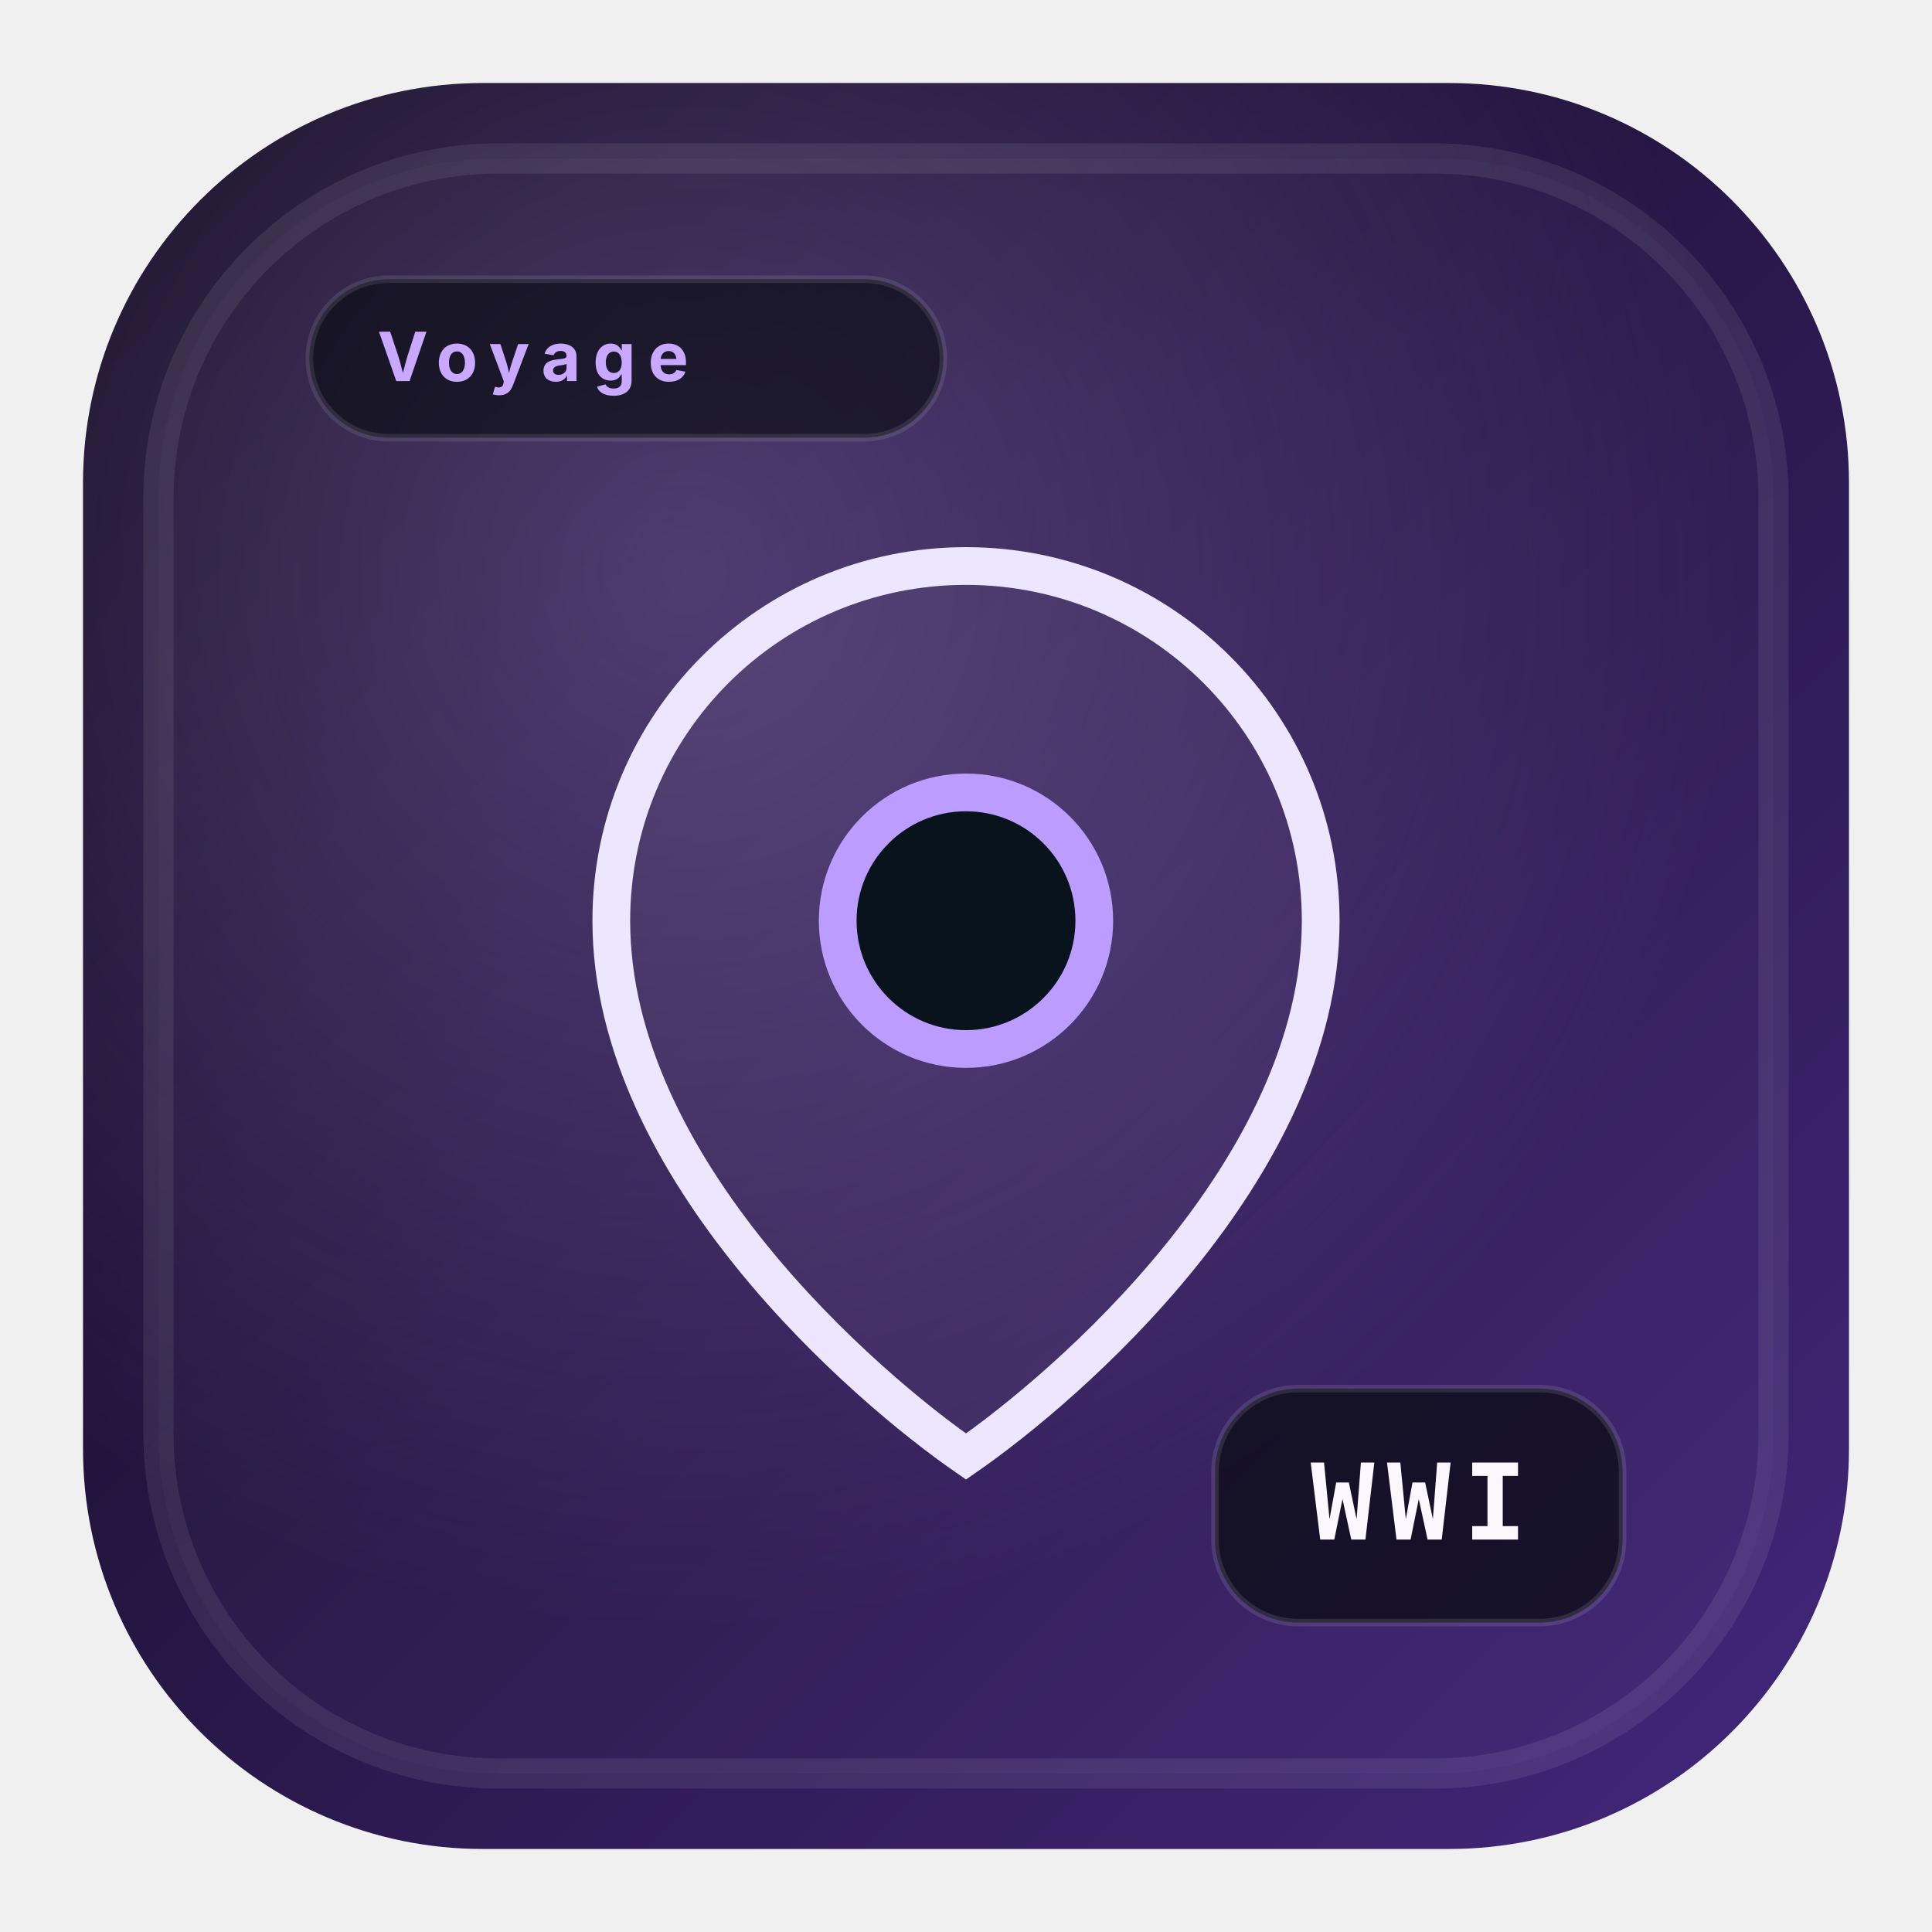
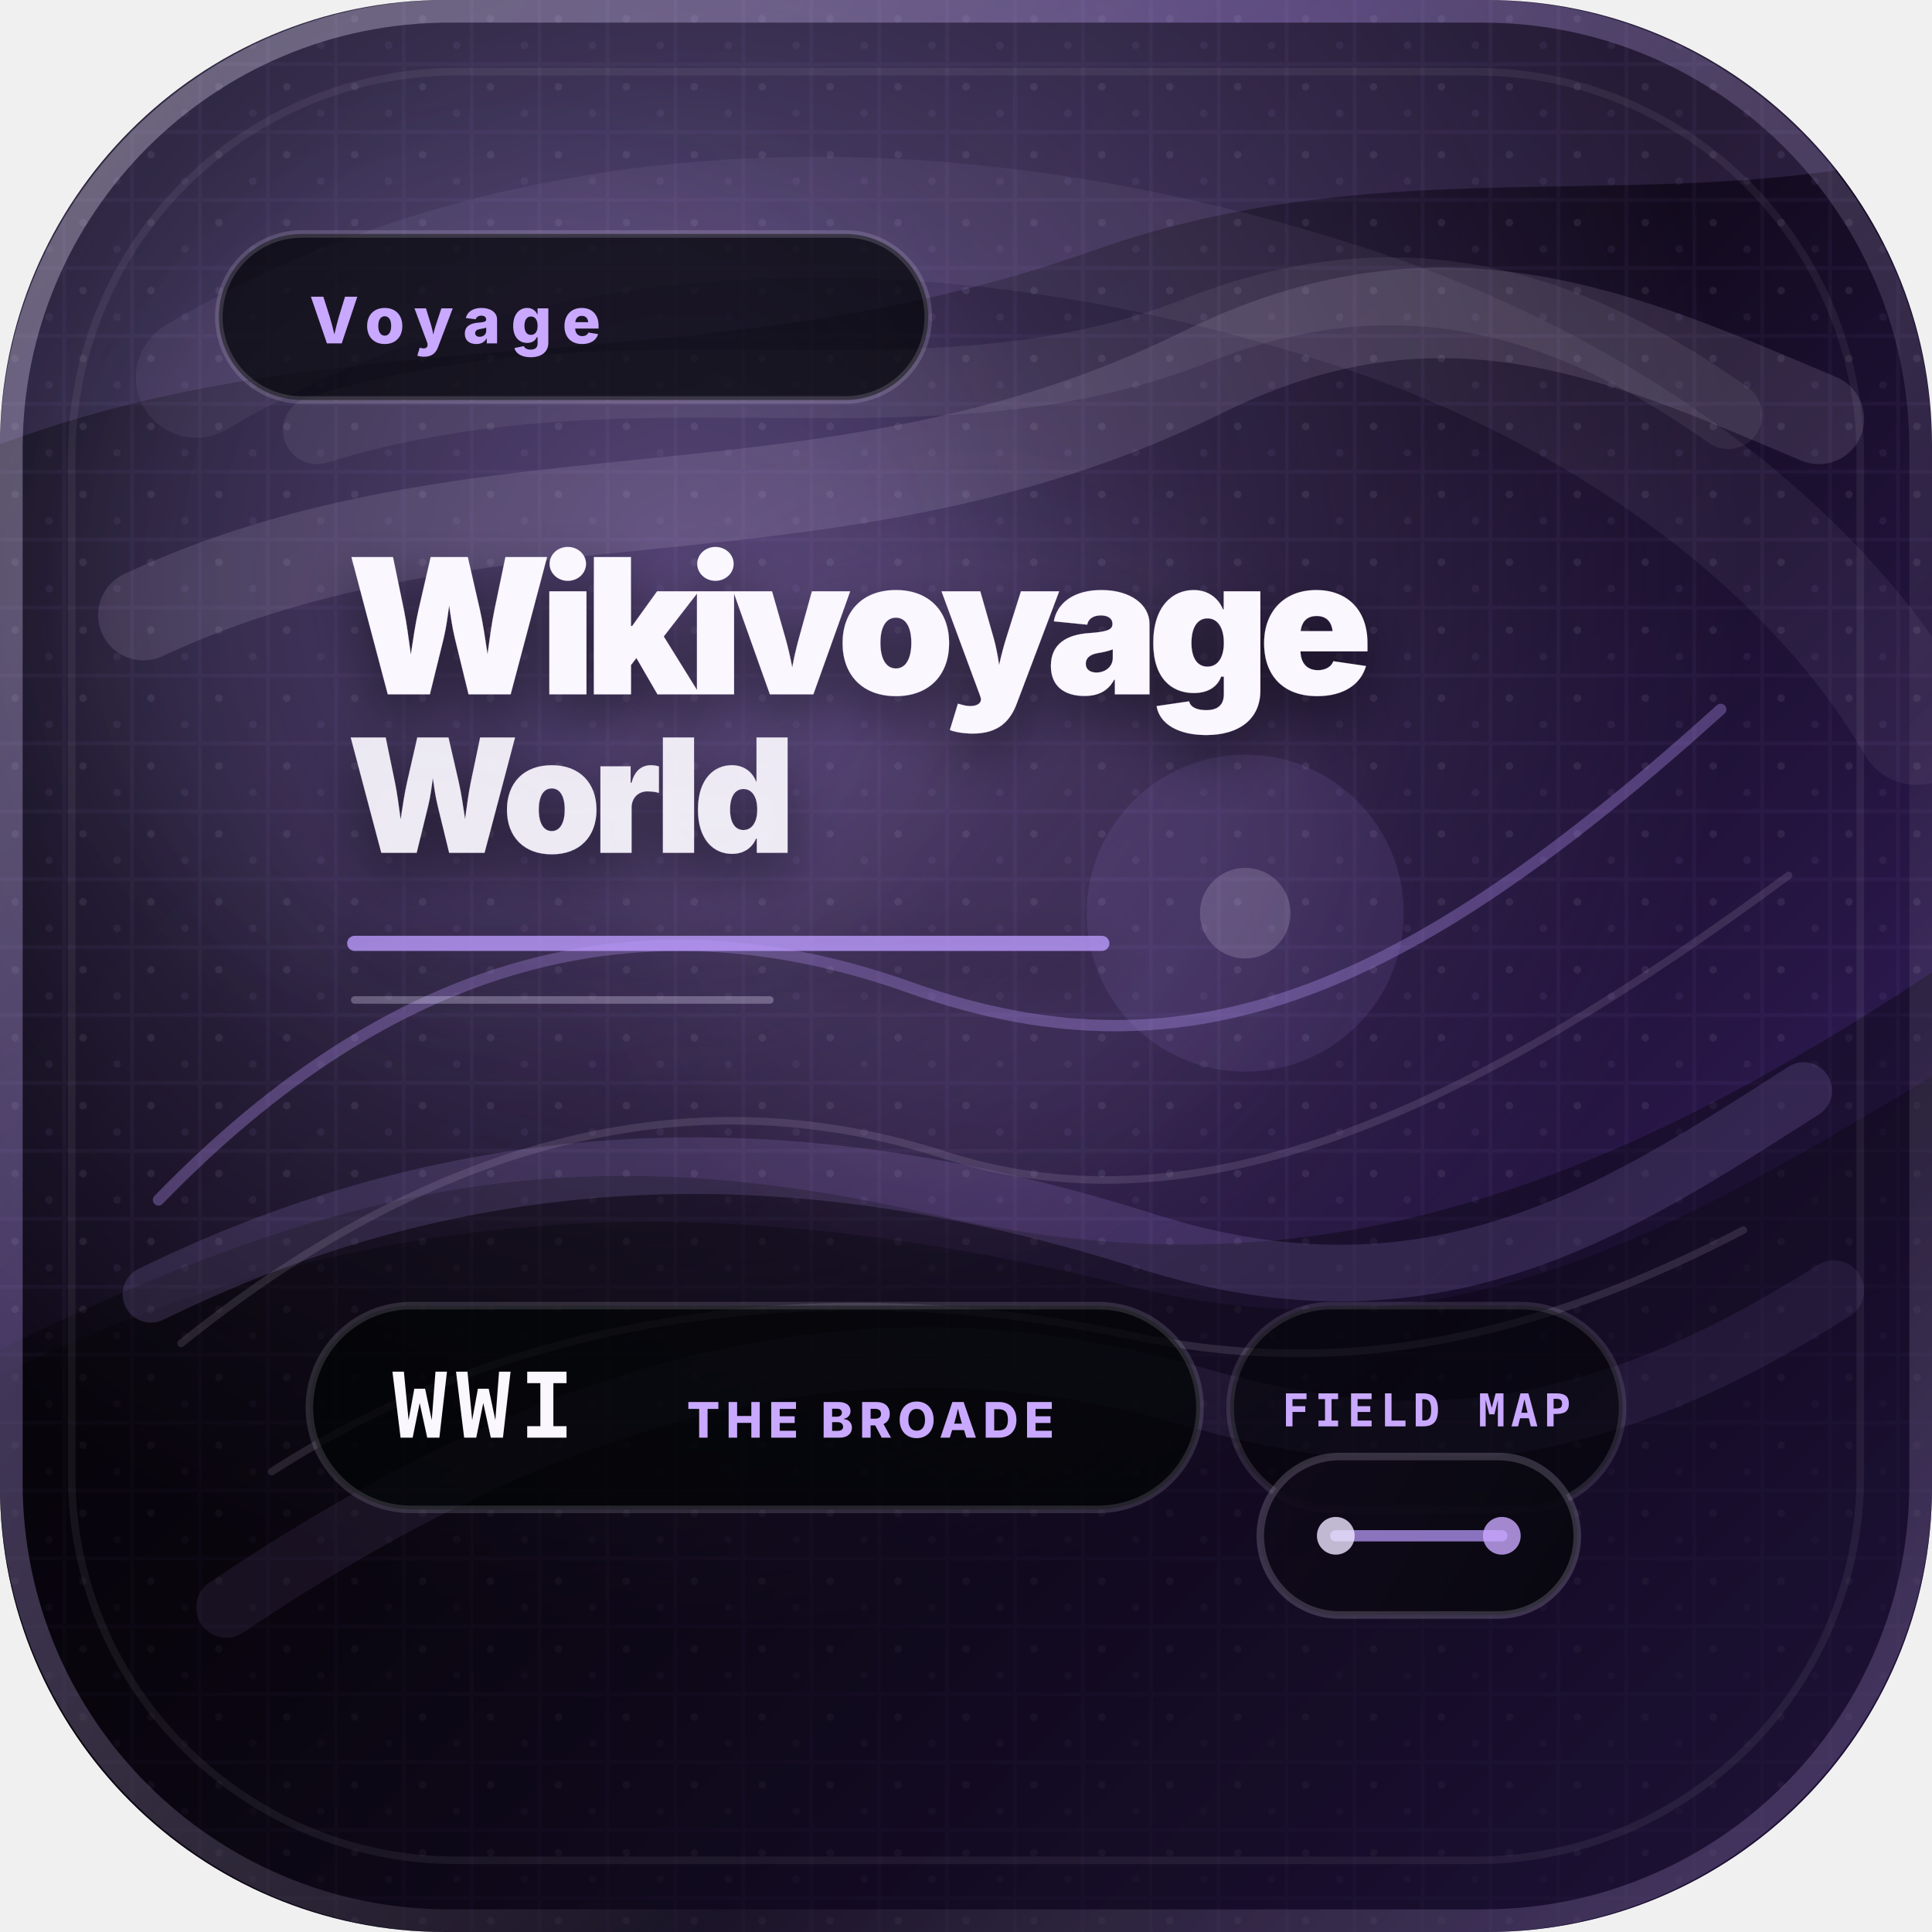
<svg xmlns="http://www.w3.org/2000/svg" width="512" height="512" viewBox="0 0 512 512" fill="none" role="img" aria-label="Wikivoyage: World Guide (With Images) icon">
  <defs>
-     <linearGradient id="bg" x1="56" y1="56" x2="456" y2="456" gradientUnits="userSpaceOnUse">
-       <stop stop-color="#120A1D" />
+     <clipPath id="tileClip">
+       <rect x="0" y="0" width="512" height="512" rx="118" />
+     </clipPath>
+     <linearGradient id="bg" x1="0" y1="0" x2="512" y2="512" gradientUnits="userSpaceOnUse">
+       <stop stop-color="#020406" />
+       <stop offset="0.48" stop-color="#120A1D" />
      <stop offset="1" stop-color="#3F2575" />
    </linearGradient>
+     <linearGradient id="line" x1="128" y1="132" x2="394" y2="386" gradientUnits="userSpaceOnUse">
+       <stop stop-color="#EEE5FF" />
+       <stop offset="0.46" stop-color="#BC9CFF" />
+       <stop offset="1" stop-color="#C9A8FF" />
+     </linearGradient>
+     <linearGradient id="rim" x1="0" y1="0" x2="512" y2="512" gradientUnits="userSpaceOnUse">
+       <stop stop-color="#FFFFFF" stop-opacity="0.62" />
+       <stop offset="0.34" stop-color="#BC9CFF" stop-opacity="0.66" />
+       <stop offset="0.68" stop-color="#FFFFFF" stop-opacity="0.08" />
+       <stop offset="1" stop-color="#C9A8FF" stop-opacity="0.5" />
+     </linearGradient>
+     <linearGradient id="badge" x1="326" y1="368" x2="434" y2="430" gradientUnits="userSpaceOnUse">
+       <stop stop-color="#120A1D" />
+       <stop offset="1" stop-color="#05070B" />
+     </linearGradient>
+     <linearGradient id="coverGlass" x1="84" y1="106" x2="428" y2="406" gradientUnits="userSpaceOnUse">
+       <stop stop-color="#FFFFFF" stop-opacity="0.08" />
+       <stop offset="0.46" stop-color="#BC9CFF" stop-opacity="0.025" />
+       <stop offset="1" stop-color="#000000" stop-opacity="0.2" />
+     </linearGradient>
    <radialGradient id="glow" cx="0" cy="0" r="1" gradientUnits="userSpaceOnUse" gradientTransform="translate(180 152) rotate(52) scale(282 282)">
-       <stop stop-color="#BC9CFF" stop-opacity="0.28" />
+       <stop stop-color="#BC9CFF" stop-opacity="0.36" />
      <stop offset="1" stop-color="#BC9CFF" stop-opacity="0" />
    </radialGradient>
+     <pattern id="grain" width="18" height="18" patternUnits="userSpaceOnUse">
+       <path d="M0 17H18M17 0V18" stroke="#BC9CFF" stroke-opacity="0.08" stroke-width="1" />
+       <circle cx="4" cy="5" r="1" fill="#EEE5FF" fill-opacity="0.14" />
+       <circle cx="13" cy="12" r="1" fill="#C9A8FF" fill-opacity="0.12" />
+     </pattern>
+     <filter id="glyphGlow" x="-40%" y="-40%" width="180%" height="180%" color-interpolation-filters="sRGB">
+       <feDropShadow dx="0" dy="0" stdDeviation="8" flood-color="#BC9CFF" flood-opacity="0.42" />
+       <feDropShadow dx="0" dy="16" stdDeviation="18" flood-color="#000000" flood-opacity="0.36" />
+     </filter>
+     <filter id="softBlur" x="-30%" y="-30%" width="160%" height="160%">
+       <feGaussianBlur stdDeviation="18" />
+     </filter>
+     <filter id="titleLift" x="-20%" y="-20%" width="140%" height="140%">
+       <feDropShadow dx="0" dy="6" stdDeviation="7" flood-color="#000000" flood-opacity="0.45" />
+     </filter>
  </defs>
-   <rect x="22" y="22" width="468" height="468" rx="106" fill="url(#bg)" />
-   <rect x="22" y="22" width="468" height="468" rx="106" fill="url(#glow)" />
-   <rect x="42" y="42" width="428" height="428" rx="90" fill="rgba(255,255,255,0.02)" stroke="rgba(255,255,255,0.08)" stroke-width="8" />
-   <path d="M256 150C308 150 350 192 350 244C350 310 282 368 256 386C230 368 162 310 162 244C162 192 204 150 256 150Z" fill="rgba(255,255,255,0.04)" stroke="#EEE5FF" stroke-width="10" />
-   <circle cx="256" cy="244" r="34" fill="#09131C" stroke="#BC9CFF" stroke-width="10" />
-   <rect x="82" y="74" width="168" height="42" rx="21" fill="rgba(7,10,16,0.64)" stroke="rgba(255,255,255,0.10)" stroke-width="2" />
-   <text x="100" y="101" fill="#C9A8FF" font-family="Inter, SF Pro Display, Arial, sans-serif" font-size="18" font-weight="700" letter-spacing="0.18em">Voyage</text>
-   <rect x="322" y="368" width="108" height="62" rx="22" fill="rgba(7,10,16,0.72)" stroke="rgba(255,255,255,0.11)" stroke-width="2" />
-   <text x="376" y="408" text-anchor="middle" fill="#FAF7FF" font-family="JetBrains Mono, SF Mono, monospace" font-size="28" font-weight="700" letter-spacing="0.12em">WWI</text>
+   <g clip-path="url(#tileClip)">
+     <rect width="512" height="512" fill="url(#bg)" />
+     <rect width="512" height="512" fill="url(#glow)" />
+     <rect width="512" height="512" fill="url(#grain)" opacity="0.55" />
+     <path d="M-20 368C86 312 152 300 248 322C344 344 424 320 532 244V532H-20V368Z" fill="#000000" opacity="0.34" />
+     <path d="M52 100C140 48 252 46 360 82C432 106 484 150 508 192" stroke="#EEE5FF" stroke-width="32" stroke-linecap="round" opacity="0.06" />
+     <path d="M60 426C152 364 232 346 316 370C378 388 426 380 486 342" stroke="#BC9CFF" stroke-width="16" stroke-linecap="round" opacity="0.11" />
+     <g opacity="0.94">
+       <path d="M-34 133C72 77 174 107 288 67C382 33 462 67 550 27V-30H-34V133Z" fill="#BC9CFF" fill-opacity="0.13" />
+       <path d="M-28 379C86 315 186 313 300 341C398 365 462 313 540 269V552H-28V379Z" fill="#000000" fill-opacity="0.27" />
+       <path d="M38 163C128 121 220 147 318 99C382 67 430 89 482 111" fill="none" stroke="#EEE5FF" stroke-opacity="0.13" stroke-width="24" stroke-linecap="round" />
+       <path d="M40 343C134 297 222 303 304 329C380 353 428 321 478 289" fill="none" stroke="#BC9CFF" stroke-opacity="0.16" stroke-width="15" stroke-linecap="round" />
+       <circle cx="140" cy="154" r="116" fill="#BC9CFF" fill-opacity="0.08" filter="url(#softBlur)" />
+       <circle cx="258" cy="226" r="88" fill="#C9A8FF" fill-opacity="0.08" filter="url(#softBlur)" />
+       <path d="M84 114C168 88 244 116 316 88C366 68 410 76 458 110" fill="none" stroke="#FFFFFF" stroke-opacity="0.07" stroke-width="18" stroke-linecap="round" />
+     </g>
+     <g opacity="0.76">
+       <path d="M42 318C104 254 170 236 242 262C316 288 374 262 456 188" fill="none" stroke="#BC9CFF" stroke-opacity="0.42" stroke-width="3" stroke-linecap="round" />
+       <path d="M48 356C120 298 188 286 250 306C318 328 390 294 474 232" fill="none" stroke="#EEE5FF" stroke-opacity="0.16" stroke-width="2" stroke-linecap="round" />
+       <path d="M72 390C134 350 214 336 300 354C358 366 408 354 462 326" fill="none" stroke="#EEE5FF" stroke-opacity="0.16" stroke-width="2" stroke-linecap="round" />
+       <circle cx="330" cy="242" r="42" fill="#BC9CFF" fill-opacity="0.13" />
+       <circle cx="330" cy="242" r="12" fill="#EEE5FF" fill-opacity="0.24" />
+     </g>
+     <g filter="url(#titleLift)">
+       <text x="92" y="184" fill="#FAF7FF" font-family="Inter, SF Pro Display, Arial, sans-serif" font-size="50" font-weight="900" letter-spacing="-0.06em">Wikivoyage</text>
+       <text x="92" y="226" fill="#FAF7FF" fill-opacity="0.92" font-family="Inter, SF Pro Display, Arial, sans-serif" font-size="42" font-weight="900" letter-spacing="-0.055em">World</text>
+       <path d="M94 250H292" stroke="#BC9CFF" stroke-width="4" stroke-linecap="round" opacity="0.78" />
+       <path d="M94 265H204" stroke="#EEE5FF" stroke-width="2" stroke-linecap="round" opacity="0.28" />
+     </g>
+     <g>
+       <rect x="82" y="346" width="236" height="54" rx="27" fill="#020406" fill-opacity="0.76" stroke="#EEE5FF" stroke-opacity="0.14" stroke-width="2" />
+       <text x="104" y="381" fill="#FAF7FF" font-family="JetBrains Mono, SF Mono, monospace" font-size="24" font-weight="900" letter-spacing="0.1em">WWI</text>
+       <text x="182" y="381" fill="#C9A8FF" font-family="Inter, SF Pro Display, Arial, sans-serif" font-size="13" font-weight="800" letter-spacing="0.12em">THE BROADE</text>
+       <rect x="326" y="346" width="104" height="54" rx="27" fill="#020406" fill-opacity="0.58" stroke="#EEE5FF" stroke-opacity="0.12" stroke-width="2" />
+       <text x="378" y="378" text-anchor="middle" fill="#C9A8FF" font-family="JetBrains Mono, SF Mono, monospace" font-size="12" font-weight="800" letter-spacing="0.12em">FIELD MAP</text>
+     </g>
+     <rect x="58" y="62" width="188" height="44" rx="22" fill="#020406" fill-opacity="0.72" stroke="#EEE5FF" stroke-opacity="0.16" stroke-width="2" />
+     <text x="82" y="91" fill="#C9A8FF" font-family="Inter, SF Pro Display, Arial, sans-serif" font-size="17" font-weight="800" letter-spacing="0.16em">Voyage</text>
+     <rect x="334" y="386" width="84" height="42" rx="21" fill="url(#badge)" fill-opacity="0.92" stroke="#EEE5FF" stroke-opacity="0.18" stroke-width="2" />
+     <path d="M354 407H398" stroke="#BC9CFF" stroke-opacity="0.72" stroke-width="3" stroke-linecap="round" />
+     <circle cx="354" cy="407" r="5" fill="#EEE5FF" opacity="0.8" />
+     <circle cx="398" cy="407" r="5" fill="#C9A8FF" opacity="0.8" />
+   </g>
+   <rect x="3" y="3" width="506" height="506" rx="116" stroke="url(#rim)" stroke-opacity="0.5" stroke-width="6" />
+   <rect x="19" y="19" width="474" height="474" rx="102" stroke="#FFFFFF" stroke-opacity="0.06" stroke-width="2" />
</svg>
